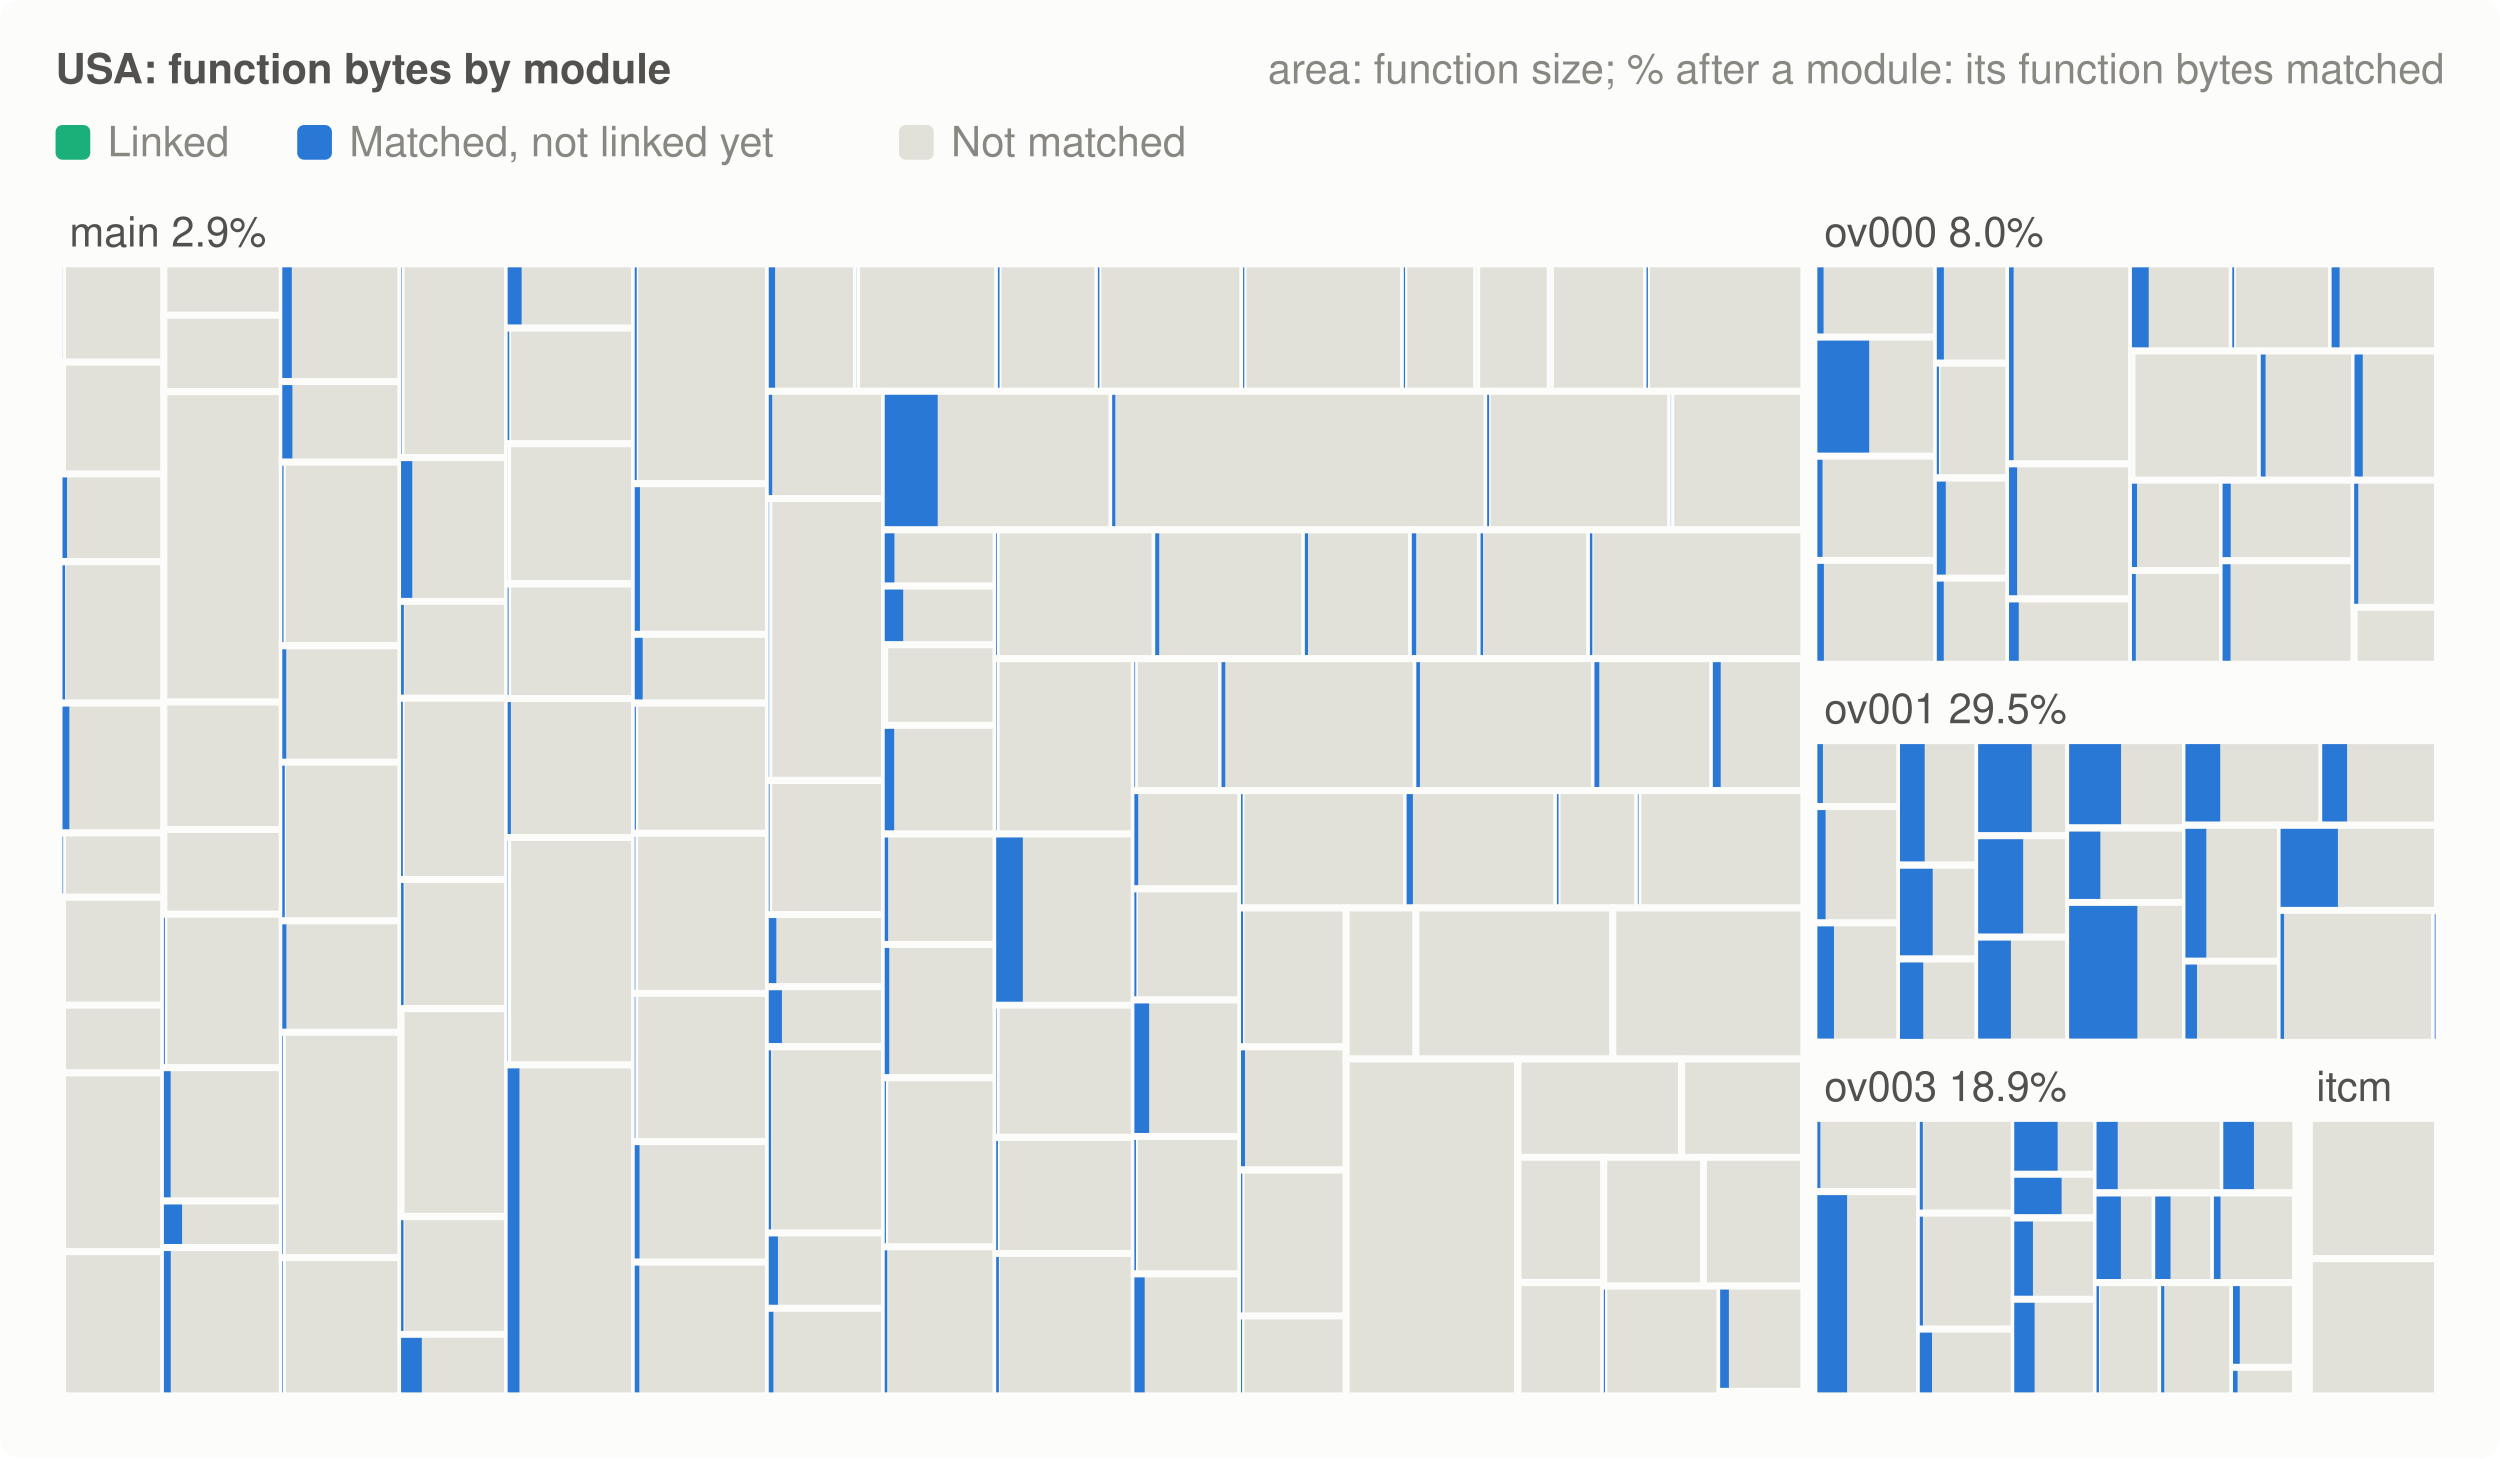
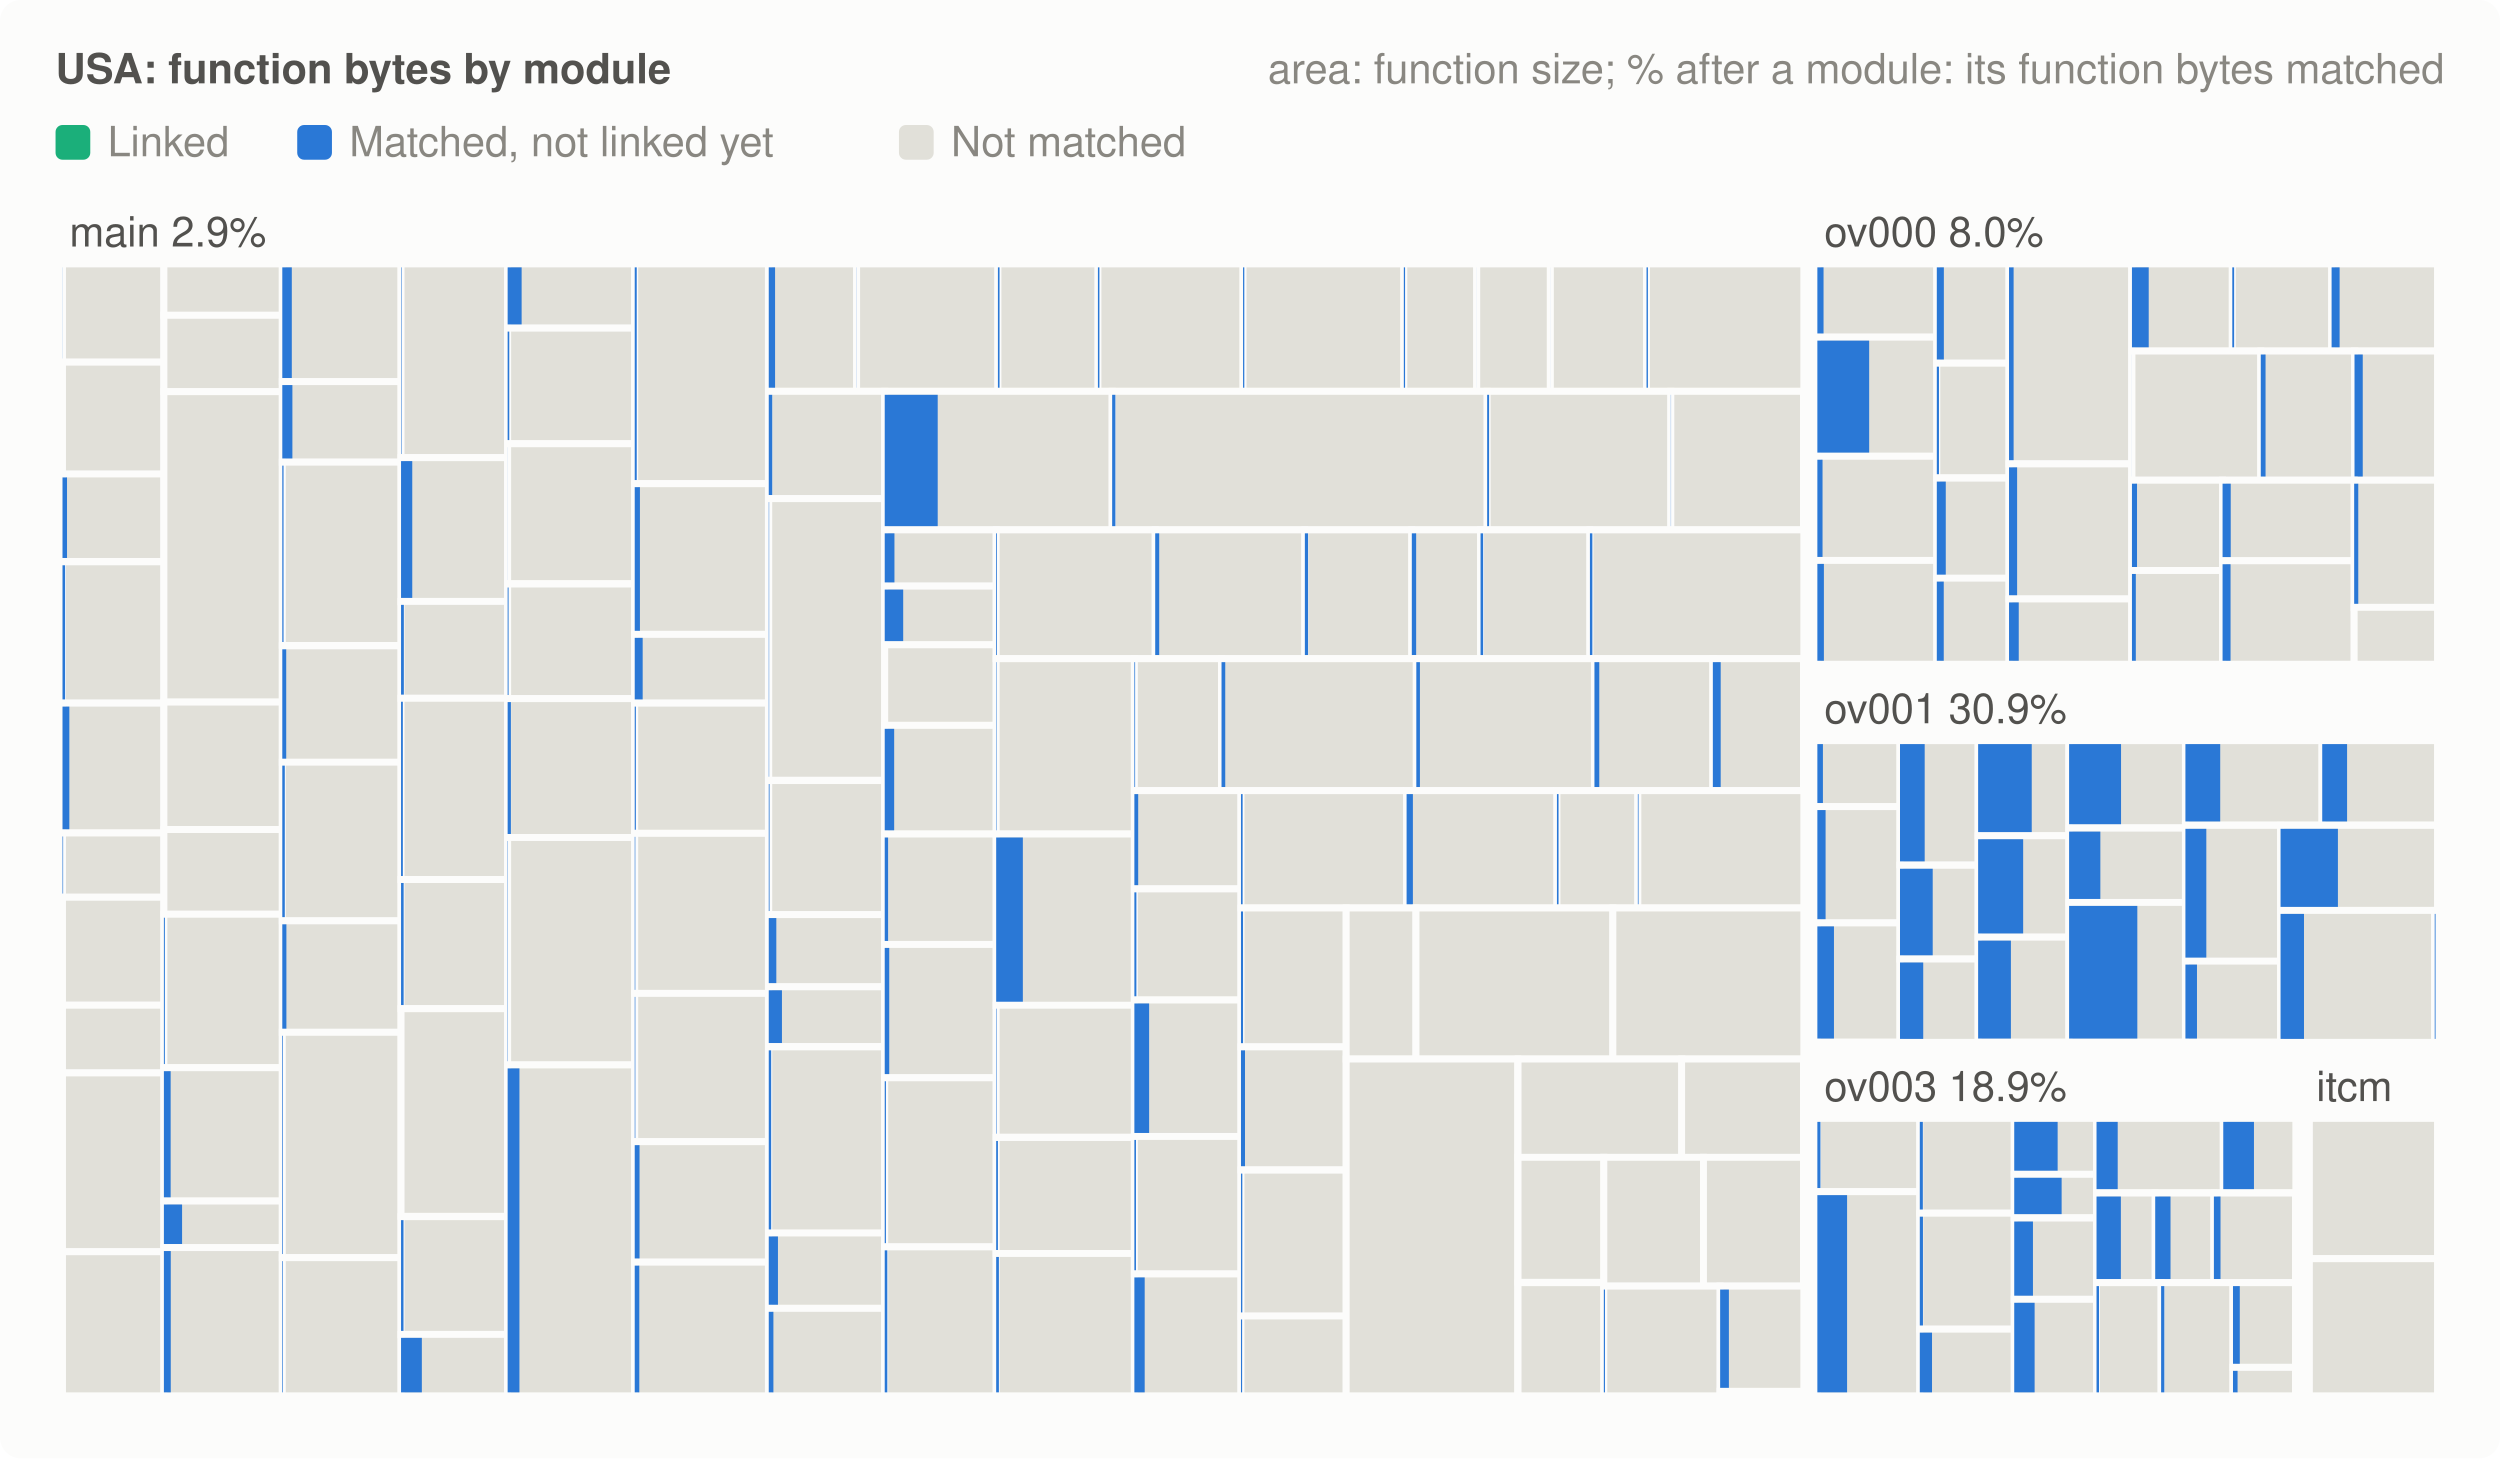
<svg xmlns="http://www.w3.org/2000/svg" viewBox="0 0 720 420" width="720" height="420" role="img" aria-label="Matched and linked code by module (USA)">
  <style>.bg{fill:#fcfcfb}.lbl{fill:#52514e}.muted{fill:#898781}.todo{fill:#e1e0d9}.gap{stroke:#fcfcfb}.matched{fill:#2a78d6}.linked{fill:#1baf7a}@media (prefers-color-scheme: dark){.bg{fill:#1a1a19}.lbl{fill:#c3c2b7}.muted{fill:#898781}.todo{fill:#2c2c2a}.gap{stroke:#1a1a19}.matched{fill:#3987e5}.linked{fill:#199e70}}text{font:12px -apple-system,BlinkMacSystemFont,'Segoe UI',Helvetica,Arial,sans-serif}.head{font-weight:600}</style>
  <rect class="bg" width="720" height="420" rx="6" />
  <text class="lbl head" x="16" y="24">USA: function bytes by module</text>
  <text class="muted" x="704" y="24" text-anchor="end">area: function size; % after a module: its function bytes matched</text>
  <rect class="linked" x="16" y="36" width="10" height="10" rx="2" />
  <text class="muted" x="31" y="45">Linked</text>
  <rect class="matched" x="85.6" y="36" width="10" height="10" rx="2" />
  <text class="muted" x="100.6" y="45">Matched, not linked yet</text>
  <rect class="todo" x="258.9" y="36" width="10" height="10" rx="2" />
  <text class="muted" x="273.9" y="45">Not matched</text>
  <rect class="todo gap" x="18.0" y="76.0" width="29.2" height="28.3" stroke-width="2" />
  <rect class="matched" x="18.0" y="77.0" width="0.03" height="26.3" />
  <rect class="todo gap" x="18.0" y="104.3" width="29.2" height="32.3" stroke-width="2" />
  <rect class="todo gap" x="18.0" y="136.5" width="29.2" height="25.2" stroke-width="2" />
  <rect class="matched" x="18.0" y="137.5" width="1.30" height="23.2" />
  <rect class="todo gap" x="18.0" y="161.8" width="29.2" height="40.7" stroke-width="2" />
  <rect class="matched" x="18.0" y="162.8" width="0.75" height="38.7" />
  <rect class="todo gap" x="18.0" y="202.5" width="29.2" height="37.4" stroke-width="2" />
  <rect class="matched" x="18.0" y="203.5" width="1.97" height="35.4" />
  <rect class="todo gap" x="18.0" y="239.9" width="29.2" height="18.5" stroke-width="2" />
  <rect class="matched" x="18.0" y="240.9" width="0.18" height="16.5" />
  <rect class="todo gap" x="18.0" y="258.4" width="29.2" height="31.1" stroke-width="2" />
  <rect class="todo gap" x="18.0" y="289.5" width="29.2" height="19.5" stroke-width="2" />
  <rect class="todo gap" x="18.0" y="309.0" width="29.2" height="51.5" stroke-width="2" />
  <rect class="todo gap" x="18.0" y="360.5" width="29.2" height="41.5" stroke-width="2" />
  <rect class="todo gap" x="47.2" y="76.0" width="34.1" height="14.8" stroke-width="2" />
  <rect class="todo gap" x="47.2" y="90.8" width="34.1" height="22.0" stroke-width="2" />
  <rect class="todo gap" x="47.2" y="112.8" width="34.1" height="89.4" stroke-width="2" />
  <rect class="todo gap" x="47.2" y="202.2" width="34.1" height="36.7" stroke-width="2" />
  <rect class="todo gap" x="47.2" y="238.9" width="34.1" height="24.4" stroke-width="2" />
  <rect class="todo gap" x="47.2" y="263.3" width="34.1" height="44.2" stroke-width="2" />
  <rect class="matched" x="47.2" y="264.3" width="0.28" height="42.2" />
  <rect class="todo gap" x="47.2" y="307.5" width="34.1" height="38.4" stroke-width="2" />
  <rect class="matched" x="47.2" y="308.5" width="1.95" height="36.4" />
  <rect class="todo gap" x="47.2" y="345.9" width="34.1" height="13.4" stroke-width="2" />
  <rect class="matched" x="47.2" y="346.9" width="5.24" height="11.4" />
  <rect class="todo gap" x="47.2" y="359.3" width="34.1" height="42.7" stroke-width="2" />
  <rect class="matched" x="47.2" y="360.3" width="1.98" height="40.7" />
  <rect class="todo gap" x="81.3" y="76.0" width="34.2" height="33.9" stroke-width="2" />
  <rect class="matched" x="81.3" y="77.0" width="2.74" height="31.9" />
  <rect class="todo gap" x="81.3" y="109.9" width="34.2" height="23.2" stroke-width="2" />
  <rect class="matched" x="81.3" y="110.9" width="2.91" height="21.2" />
  <rect class="todo gap" x="81.3" y="133.1" width="34.2" height="52.8" stroke-width="2" />
  <rect class="matched" x="81.3" y="134.1" width="0.36" height="50.8" />
  <rect class="todo gap" x="81.3" y="186.0" width="34.2" height="33.6" stroke-width="2" />
  <rect class="matched" x="81.3" y="187.0" width="1.13" height="31.6" />
  <rect class="todo gap" x="81.3" y="219.5" width="34.2" height="45.7" stroke-width="2" />
  <rect class="matched" x="81.3" y="220.5" width="0.72" height="43.7" />
  <rect class="todo gap" x="81.3" y="265.2" width="34.2" height="32.1" stroke-width="2" />
  <rect class="matched" x="81.3" y="266.2" width="1.18" height="30.1" />
  <rect class="todo gap" x="81.3" y="297.3" width="34.2" height="64.9" stroke-width="2" />
  <rect class="matched" x="81.3" y="298.3" width="0.20" height="62.9" />
  <rect class="todo gap" x="81.3" y="362.2" width="34.2" height="39.8" stroke-width="2" />
  <rect class="matched" x="81.3" y="363.2" width="0.19" height="37.8" />
  <rect class="todo gap" x="115.5" y="76.0" width="30.7" height="55.8" stroke-width="2" />
  <rect class="matched" x="115.5" y="77.0" width="0.15" height="53.8" />
  <rect class="todo gap" x="115.5" y="131.8" width="30.7" height="41.5" stroke-width="2" />
  <rect class="matched" x="115.5" y="132.8" width="3.23" height="39.5" />
  <rect class="todo gap" x="115.5" y="173.2" width="30.7" height="27.9" stroke-width="2" />
  <rect class="matched" x="115.5" y="174.2" width="0.81" height="25.9" />
  <rect class="todo gap" x="115.5" y="201.1" width="30.7" height="52.2" stroke-width="2" />
  <rect class="matched" x="115.5" y="202.1" width="0.52" height="50.2" />
  <rect class="todo gap" x="115.5" y="253.3" width="30.7" height="37.2" stroke-width="2" />
  <rect class="matched" x="115.5" y="254.3" width="0.75" height="35.2" />
  <rect class="todo gap" x="115.5" y="290.5" width="30.7" height="59.8" stroke-width="2" />
  <rect class="todo gap" x="115.5" y="350.4" width="30.7" height="34.0" stroke-width="2" />
  <rect class="matched" x="115.5" y="351.4" width="0.71" height="32.0" />
  <rect class="todo gap" x="115.5" y="384.3" width="30.7" height="17.7" stroke-width="2" />
  <rect class="matched" x="115.5" y="385.3" width="5.99" height="15.7" />
  <rect class="todo gap" x="146.2" y="76.0" width="36.6" height="18.5" stroke-width="2" />
  <rect class="matched" x="146.2" y="77.0" width="4.03" height="16.5" />
  <rect class="todo gap" x="146.2" y="94.5" width="36.6" height="33.3" stroke-width="2" />
  <rect class="matched" x="146.2" y="95.5" width="0.47" height="31.3" />
  <rect class="todo gap" x="146.2" y="127.8" width="36.6" height="40.3" stroke-width="2" />
  <rect class="matched" x="146.2" y="128.8" width="0.02" height="38.3" />
  <rect class="todo gap" x="146.2" y="168.2" width="36.6" height="33.0" stroke-width="2" />
  <rect class="matched" x="146.2" y="169.2" width="0.27" height="31.0" />
  <rect class="todo gap" x="146.2" y="201.2" width="36.6" height="40.0" stroke-width="2" />
  <rect class="matched" x="146.2" y="202.2" width="0.94" height="38.0" />
  <rect class="todo gap" x="146.2" y="241.2" width="36.6" height="65.5" stroke-width="2" />
  <rect class="matched" x="146.2" y="242.2" width="0.10" height="63.5" />
  <rect class="todo gap" x="146.2" y="306.7" width="36.6" height="95.3" stroke-width="2" />
  <rect class="matched" x="146.2" y="307.7" width="3.40" height="93.3" />
  <rect class="todo gap" x="182.8" y="76.0" width="38.5" height="63.3" stroke-width="2" />
  <rect class="matched" x="182.8" y="77.0" width="0.58" height="61.3" />
  <rect class="todo gap" x="182.8" y="139.3" width="38.5" height="43.4" stroke-width="2" />
  <rect class="matched" x="182.8" y="140.3" width="1.50" height="41.4" />
  <rect class="todo gap" x="182.8" y="182.7" width="38.5" height="19.8" stroke-width="2" />
  <rect class="matched" x="182.8" y="183.7" width="2.29" height="17.8" />
  <rect class="todo gap" x="182.8" y="202.5" width="38.5" height="37.5" stroke-width="2" />
  <rect class="matched" x="182.8" y="203.5" width="0.33" height="35.5" />
  <rect class="todo gap" x="182.8" y="240.0" width="38.5" height="46.1" stroke-width="2" />
  <rect class="matched" x="182.8" y="241.0" width="0.17" height="44.1" />
  <rect class="todo gap" x="182.8" y="286.1" width="38.5" height="42.7" stroke-width="2" />
  <rect class="matched" x="182.8" y="287.1" width="0.18" height="40.7" />
  <rect class="todo gap" x="182.8" y="328.8" width="38.5" height="34.7" stroke-width="2" />
  <rect class="matched" x="182.8" y="329.8" width="1.39" height="32.7" />
  <rect class="todo gap" x="182.8" y="363.5" width="38.5" height="38.5" stroke-width="2" />
  <rect class="matched" x="182.8" y="364.5" width="1.32" height="36.5" />
  <rect class="todo gap" x="221.4" y="76.0" width="25.3" height="36.7" stroke-width="2" />
  <rect class="matched" x="221.4" y="77.0" width="1.82" height="34.7" />
  <rect class="todo gap" x="246.7" y="76.0" width="40.7" height="36.7" stroke-width="2" />
  <rect class="matched" x="246.7" y="77.0" width="0.04" height="34.7" />
  <rect class="todo gap" x="287.4" y="76.0" width="28.9" height="36.7" stroke-width="2" />
  <rect class="matched" x="287.4" y="77.0" width="0.47" height="34.7" />
  <rect class="todo gap" x="316.2" y="76.0" width="41.8" height="36.7" stroke-width="2" />
  <rect class="matched" x="316.2" y="77.0" width="0.43" height="34.7" />
  <rect class="todo gap" x="358.0" y="76.0" width="46.3" height="36.7" stroke-width="2" />
  <rect class="matched" x="358.0" y="77.0" width="0.36" height="34.7" />
  <rect class="todo gap" x="404.3" y="76.0" width="21.0" height="36.7" stroke-width="2" />
  <rect class="matched" x="404.3" y="77.0" width="0.36" height="34.7" />
  <rect class="todo gap" x="425.3" y="76.0" width="21.2" height="36.7" stroke-width="2" />
  <rect class="matched" x="425.3" y="77.0" width="0.01" height="34.7" />
  <rect class="todo gap" x="446.5" y="76.0" width="27.7" height="36.7" stroke-width="2" />
  <rect class="matched" x="446.5" y="77.0" width="0.01" height="34.7" />
  <rect class="todo gap" x="474.2" y="76.0" width="45.3" height="36.7" stroke-width="2" />
  <rect class="matched" x="474.2" y="77.0" width="0.40" height="34.7" />
  <rect class="todo gap" x="221.4" y="112.7" width="33.4" height="30.9" stroke-width="2" />
  <rect class="matched" x="221.4" y="113.7" width="1.00" height="28.9" />
  <rect class="todo gap" x="221.4" y="143.6" width="33.4" height="81.1" stroke-width="2" />
  <rect class="matched" x="221.4" y="144.6" width="0.12" height="79.1" />
  <rect class="todo gap" x="221.4" y="224.8" width="33.4" height="38.6" stroke-width="2" />
  <rect class="matched" x="221.4" y="225.8" width="0.23" height="36.6" />
  <rect class="todo gap" x="221.4" y="263.4" width="33.4" height="20.8" stroke-width="2" />
  <rect class="matched" x="221.4" y="264.4" width="2.18" height="18.8" />
  <rect class="todo gap" x="221.4" y="284.2" width="33.4" height="17.2" stroke-width="2" />
  <rect class="matched" x="221.4" y="285.2" width="3.80" height="15.2" />
  <rect class="todo gap" x="221.4" y="301.5" width="33.4" height="53.7" stroke-width="2" />
  <rect class="matched" x="221.4" y="302.5" width="0.70" height="51.7" />
  <rect class="todo gap" x="221.4" y="355.1" width="33.4" height="21.7" stroke-width="2" />
  <rect class="matched" x="221.4" y="356.1" width="2.65" height="19.7" />
  <rect class="todo gap" x="221.4" y="376.8" width="33.4" height="25.2" stroke-width="2" />
  <rect class="matched" x="221.4" y="377.8" width="1.34" height="23.2" />
  <rect class="todo gap" x="254.8" y="112.7" width="65.5" height="39.9" stroke-width="2" />
  <rect class="matched" x="254.8" y="113.7" width="15.26" height="37.9" />
  <rect class="todo gap" x="320.3" y="112.7" width="108.0" height="39.9" stroke-width="2" />
  <rect class="matched" x="320.3" y="113.7" width="0.93" height="37.9" />
  <rect class="todo gap" x="428.3" y="112.7" width="52.9" height="39.9" stroke-width="2" />
  <rect class="matched" x="428.3" y="113.7" width="0.56" height="37.9" />
  <rect class="todo gap" x="481.2" y="112.7" width="38.2" height="39.9" stroke-width="2" />
  <rect class="matched" x="481.2" y="113.7" width="0.06" height="37.9" />
  <rect class="todo gap" x="254.8" y="152.6" width="32.1" height="16.2" stroke-width="2" />
  <rect class="matched" x="254.8" y="153.6" width="2.80" height="14.2" />
  <rect class="todo gap" x="254.8" y="168.8" width="32.1" height="16.9" stroke-width="2" />
  <rect class="matched" x="254.8" y="169.8" width="5.32" height="14.9" />
  <rect class="todo gap" x="254.8" y="185.7" width="32.1" height="23.2" stroke-width="2" />
  <rect class="todo gap" x="254.8" y="208.9" width="32.1" height="31.3" stroke-width="2" />
  <rect class="matched" x="254.8" y="209.9" width="2.72" height="29.3" />
  <rect class="todo gap" x="254.8" y="240.2" width="32.1" height="31.8" stroke-width="2" />
  <rect class="matched" x="254.8" y="241.2" width="0.98" height="29.8" />
  <rect class="todo gap" x="254.8" y="272.0" width="32.1" height="38.4" stroke-width="2" />
  <rect class="matched" x="254.8" y="273.0" width="1.30" height="36.4" />
  <rect class="todo gap" x="254.8" y="310.4" width="32.1" height="48.7" stroke-width="2" />
  <rect class="matched" x="254.8" y="311.4" width="0.35" height="46.7" />
  <rect class="todo gap" x="254.8" y="359.1" width="32.1" height="42.9" stroke-width="2" />
  <rect class="matched" x="254.8" y="360.1" width="0.75" height="40.9" />
  <rect class="todo gap" x="286.9" y="152.6" width="45.8" height="37.1" stroke-width="2" />
  <rect class="matched" x="286.9" y="153.6" width="0.23" height="35.1" />
  <rect class="todo gap" x="332.7" y="152.6" width="43.1" height="37.1" stroke-width="2" />
  <rect class="matched" x="332.7" y="153.6" width="1.15" height="35.1" />
  <rect class="todo gap" x="375.8" y="152.6" width="30.8" height="37.1" stroke-width="2" />
  <rect class="matched" x="375.8" y="153.6" width="0.92" height="35.1" />
  <rect class="todo gap" x="406.6" y="152.6" width="19.8" height="37.1" stroke-width="2" />
  <rect class="matched" x="406.6" y="153.6" width="1.25" height="35.1" />
  <rect class="todo gap" x="426.4" y="152.6" width="31.5" height="37.1" stroke-width="2" />
  <rect class="matched" x="426.4" y="153.6" width="0.75" height="35.1" />
  <rect class="todo gap" x="457.9" y="152.6" width="61.6" height="37.1" stroke-width="2" />
  <rect class="matched" x="457.9" y="153.6" width="0.70" height="35.1" />
  <rect class="todo gap" x="286.9" y="189.7" width="39.8" height="50.5" stroke-width="2" />
  <rect class="matched" x="286.9" y="190.7" width="0.13" height="48.5" />
  <rect class="todo gap" x="286.9" y="240.2" width="39.8" height="49.4" stroke-width="2" />
  <rect class="matched" x="286.9" y="241.2" width="7.68" height="47.4" />
  <rect class="todo gap" x="286.9" y="289.5" width="39.8" height="38.0" stroke-width="2" />
  <rect class="matched" x="286.9" y="290.5" width="0.14" height="36.0" />
  <rect class="todo gap" x="286.9" y="327.6" width="39.8" height="33.5" stroke-width="2" />
  <rect class="matched" x="286.9" y="328.6" width="0.50" height="31.5" />
  <rect class="todo gap" x="286.9" y="361.0" width="39.8" height="41.0" stroke-width="2" />
  <rect class="matched" x="286.9" y="362.0" width="0.78" height="39.0" />
  <rect class="todo gap" x="326.7" y="189.7" width="25.1" height="38.0" stroke-width="2" />
  <rect class="matched" x="326.7" y="190.7" width="0.21" height="36.0" />
  <rect class="todo gap" x="351.8" y="189.7" width="56.1" height="38.0" stroke-width="2" />
  <rect class="matched" x="351.8" y="190.7" width="1.07" height="36.0" />
  <rect class="todo gap" x="407.9" y="189.7" width="51.3" height="38.0" stroke-width="2" />
  <rect class="matched" x="407.9" y="190.7" width="1.04" height="36.0" />
  <rect class="todo gap" x="459.2" y="189.7" width="34.1" height="38.0" stroke-width="2" />
  <rect class="matched" x="459.2" y="190.7" width="1.39" height="36.0" />
  <rect class="todo gap" x="493.3" y="189.7" width="26.1" height="38.0" stroke-width="2" />
  <rect class="matched" x="493.3" y="190.7" width="2.26" height="36.0" />
  <rect class="todo gap" x="326.7" y="227.7" width="30.7" height="28.3" stroke-width="2" />
  <rect class="matched" x="326.7" y="228.7" width="1.10" height="26.3" />
  <rect class="todo gap" x="326.7" y="256.0" width="30.7" height="32.0" stroke-width="2" />
  <rect class="matched" x="326.7" y="257.0" width="0.58" height="30.0" />
  <rect class="todo gap" x="326.7" y="288.0" width="30.7" height="39.3" stroke-width="2" />
  <rect class="matched" x="326.7" y="289.0" width="4.25" height="37.3" />
  <rect class="todo gap" x="326.7" y="327.3" width="30.7" height="39.6" stroke-width="2" />
  <rect class="matched" x="326.7" y="328.3" width="0.46" height="37.6" />
  <rect class="todo gap" x="326.7" y="366.9" width="30.7" height="35.1" stroke-width="2" />
  <rect class="matched" x="326.7" y="367.9" width="2.97" height="33.1" />
  <rect class="todo gap" x="357.4" y="227.7" width="47.7" height="33.8" stroke-width="2" />
  <rect class="matched" x="357.4" y="228.7" width="0.48" height="31.8" />
  <rect class="todo gap" x="405.1" y="227.7" width="43.3" height="33.8" stroke-width="2" />
  <rect class="matched" x="405.1" y="228.7" width="1.81" height="31.8" />
  <rect class="todo gap" x="448.4" y="227.7" width="23.3" height="33.8" stroke-width="2" />
  <rect class="matched" x="448.4" y="228.7" width="0.46" height="31.8" />
  <rect class="todo gap" x="471.7" y="227.7" width="47.8" height="33.8" stroke-width="2" />
  <rect class="matched" x="471.7" y="228.7" width="0.20" height="31.8" />
  <rect class="todo gap" x="357.4" y="261.5" width="30.3" height="40.0" stroke-width="2" />
  <rect class="matched" x="357.4" y="262.5" width="0.60" height="38.0" />
  <rect class="todo gap" x="357.4" y="301.5" width="30.3" height="35.4" stroke-width="2" />
  <rect class="matched" x="357.4" y="302.5" width="1.16" height="33.4" />
  <rect class="todo gap" x="357.4" y="337.0" width="30.3" height="42.1" stroke-width="2" />
  <rect class="matched" x="357.4" y="338.0" width="0.39" height="40.1" />
  <rect class="todo gap" x="357.4" y="379.0" width="30.3" height="23.0" stroke-width="2" />
  <rect class="matched" x="357.4" y="380.0" width="0.33" height="21.0" />
  <rect class="todo gap" x="387.7" y="261.5" width="20.1" height="43.5" stroke-width="2" />
  <rect class="todo gap" x="407.8" y="261.5" width="56.7" height="43.5" stroke-width="2" />
  <rect class="todo gap" x="464.5" y="261.5" width="55.0" height="43.5" stroke-width="2" />
  <rect class="todo gap" x="387.7" y="305.0" width="49.4" height="97.0" stroke-width="2" />
  <rect class="todo gap" x="437.2" y="305.0" width="47.2" height="28.4" stroke-width="2" />
  <rect class="todo gap" x="484.3" y="305.0" width="35.1" height="28.4" stroke-width="2" />
  <rect class="todo gap" x="437.2" y="333.3" width="24.7" height="36.0" stroke-width="2" />
  <rect class="todo gap" x="437.2" y="369.4" width="24.7" height="32.6" stroke-width="2" />
  <rect class="todo gap" x="461.9" y="333.3" width="28.7" height="37.1" stroke-width="2" />
  <rect class="todo gap" x="490.6" y="333.3" width="28.8" height="37.1" stroke-width="2" />
  <rect class="todo gap" x="461.9" y="370.4" width="33.5" height="31.6" stroke-width="2" />
  <rect class="matched" x="461.9" y="371.4" width="0.33" height="29.6" />
  <rect class="todo gap" x="495.4" y="370.4" width="24.1" height="30.4" stroke-width="2" />
  <rect class="matched" x="495.4" y="371.4" width="2.52" height="28.4" />
  <rect class="todo gap" x="495.4" y="400.7" width="24.1" height="1.3" stroke-width="2" />
  <rect class="matched" x="495.4" y="401.7" width="0.75" height="0.0" />
  <text class="lbl" x="20.0" y="71.0">main 2.9%</text>
  <rect class="todo gap" x="523.4" y="76.0" width="34.4" height="21.1" stroke-width="2" />
  <rect class="matched" x="523.4" y="77.0" width="1.78" height="19.1" />
  <rect class="todo gap" x="523.4" y="97.1" width="34.4" height="34.3" stroke-width="2" />
  <rect class="matched" x="523.4" y="98.1" width="14.92" height="32.3" />
  <rect class="todo gap" x="523.4" y="131.4" width="34.4" height="30.1" stroke-width="2" />
  <rect class="matched" x="523.4" y="132.4" width="1.49" height="28.1" />
  <rect class="todo gap" x="523.4" y="161.4" width="34.4" height="29.9" stroke-width="2" />
  <rect class="matched" x="523.4" y="162.4" width="1.88" height="27.9" />
  <rect class="todo gap" x="557.8" y="76.0" width="20.8" height="28.6" stroke-width="2" />
  <rect class="matched" x="557.8" y="77.0" width="2.03" height="26.6" />
  <rect class="todo gap" x="557.8" y="104.6" width="20.8" height="33.0" stroke-width="2" />
  <rect class="matched" x="557.8" y="105.6" width="0.62" height="31.0" />
  <rect class="todo gap" x="557.8" y="137.7" width="20.8" height="28.9" stroke-width="2" />
  <rect class="matched" x="557.8" y="138.7" width="2.58" height="26.9" />
  <rect class="todo gap" x="557.8" y="166.5" width="20.8" height="24.8" stroke-width="2" />
  <rect class="matched" x="557.8" y="167.5" width="2.00" height="22.8" />
  <rect class="todo gap" x="578.6" y="76.0" width="35.3" height="57.6" stroke-width="2" />
  <rect class="matched" x="578.6" y="77.0" width="1.32" height="55.6" />
  <rect class="todo gap" x="578.6" y="133.6" width="35.3" height="38.9" stroke-width="2" />
  <rect class="matched" x="578.6" y="134.6" width="2.33" height="36.9" />
  <rect class="todo gap" x="578.6" y="172.5" width="35.3" height="18.8" stroke-width="2" />
  <rect class="matched" x="578.6" y="173.5" width="2.80" height="16.8" />
  <rect class="todo gap" x="614.0" y="76.0" width="28.9" height="25.1" stroke-width="2" />
  <rect class="matched" x="614.0" y="77.0" width="4.83" height="23.1" />
  <rect class="todo gap" x="642.9" y="76.0" width="28.7" height="25.1" stroke-width="2" />
  <rect class="matched" x="642.9" y="77.0" width="0.53" height="23.1" />
  <rect class="todo gap" x="671.5" y="76.0" width="30.5" height="25.1" stroke-width="2" />
  <rect class="matched" x="671.5" y="77.0" width="2.31" height="23.1" />
  <rect class="todo gap" x="614.0" y="101.1" width="37.1" height="37.2" stroke-width="2" />
  <rect class="matched" x="614.0" y="102.1" width="0.01" height="35.2" />
  <rect class="todo gap" x="651.1" y="101.1" width="27.1" height="37.2" stroke-width="2" />
  <rect class="matched" x="651.1" y="102.1" width="1.38" height="35.2" />
  <rect class="todo gap" x="678.1" y="101.1" width="23.9" height="37.2" stroke-width="2" />
  <rect class="matched" x="678.1" y="102.1" width="2.37" height="35.2" />
  <rect class="todo gap" x="614.0" y="138.3" width="26.1" height="26.0" stroke-width="2" />
  <rect class="matched" x="614.0" y="139.3" width="1.46" height="24.0" />
  <rect class="todo gap" x="614.0" y="164.3" width="26.1" height="27.0" stroke-width="2" />
  <rect class="matched" x="614.0" y="165.3" width="1.12" height="25.0" />
  <rect class="todo gap" x="640.1" y="138.3" width="37.9" height="23.2" stroke-width="2" />
  <rect class="matched" x="640.1" y="139.3" width="2.35" height="21.2" />
  <rect class="todo gap" x="640.1" y="161.5" width="37.9" height="29.8" stroke-width="2" />
  <rect class="matched" x="640.1" y="162.5" width="2.30" height="27.8" />
  <rect class="todo gap" x="678.0" y="138.3" width="24.0" height="36.7" stroke-width="2" />
  <rect class="matched" x="678.0" y="139.3" width="1.18" height="34.7" />
  <rect class="todo gap" x="678.0" y="174.9" width="24.0" height="16.4" stroke-width="2" />
  <text class="lbl" x="525.4" y="71.0">ov000 8.0%</text>
  <rect class="todo gap" x="523.4" y="213.3" width="23.8" height="19.0" stroke-width="2" />
  <rect class="matched" x="523.4" y="214.3" width="1.60" height="17.0" />
  <rect class="todo gap" x="523.4" y="232.3" width="23.8" height="33.5" stroke-width="2" />
  <rect class="matched" x="523.4" y="233.3" width="2.37" height="31.5" />
  <rect class="todo gap" x="523.4" y="265.8" width="23.8" height="34.3" stroke-width="2" />
  <rect class="matched" x="523.4" y="266.8" width="4.78" height="32.3" />
  <rect class="todo gap" x="547.2" y="213.3" width="22.5" height="35.8" stroke-width="2" />
  <rect class="matched" x="547.2" y="214.3" width="7.11" height="33.8" />
  <rect class="todo gap" x="547.2" y="249.2" width="22.5" height="27.0" stroke-width="2" />
  <rect class="matched" x="547.2" y="250.2" width="9.42" height="25.0" />
  <rect class="todo gap" x="547.2" y="276.2" width="22.5" height="24.0" stroke-width="2" />
  <rect class="matched" x="547.2" y="277.2" width="6.69" height="22.0" />
  <rect class="todo gap" x="569.7" y="213.3" width="26.1" height="27.4" stroke-width="2" />
  <rect class="matched" x="569.7" y="214.3" width="15.44" height="25.4" />
  <rect class="todo gap" x="569.7" y="240.7" width="26.1" height="29.2" stroke-width="2" />
  <rect class="matched" x="569.7" y="241.7" width="12.97" height="27.2" />
  <rect class="todo gap" x="569.7" y="269.9" width="26.1" height="30.2" stroke-width="2" />
  <rect class="matched" x="569.7" y="270.9" width="9.44" height="28.2" />
  <rect class="todo gap" x="595.9" y="213.3" width="33.6" height="25.1" stroke-width="2" />
  <rect class="matched" x="595.9" y="214.3" width="14.96" height="23.1" />
  <rect class="todo gap" x="595.9" y="238.5" width="33.6" height="21.5" stroke-width="2" />
  <rect class="matched" x="595.9" y="239.5" width="9.00" height="19.5" />
  <rect class="todo gap" x="595.9" y="259.9" width="33.6" height="40.2" stroke-width="2" />
  <rect class="matched" x="595.9" y="260.9" width="19.65" height="38.2" />
  <rect class="todo gap" x="629.4" y="213.3" width="39.3" height="24.3" stroke-width="2" />
  <rect class="matched" x="629.4" y="214.3" width="10.02" height="22.3" />
  <rect class="todo gap" x="668.8" y="213.3" width="33.2" height="24.3" stroke-width="2" />
  <rect class="matched" x="668.8" y="214.3" width="7.16" height="22.3" />
  <rect class="todo gap" x="629.4" y="237.7" width="27.4" height="39.2" stroke-width="2" />
  <rect class="matched" x="629.4" y="238.7" width="6.02" height="37.2" />
  <rect class="todo gap" x="629.4" y="276.8" width="27.4" height="23.3" stroke-width="2" />
  <rect class="matched" x="629.4" y="277.8" width="3.33" height="21.3" />
  <rect class="todo gap" x="656.8" y="237.7" width="45.2" height="24.5" stroke-width="2" />
  <rect class="matched" x="656.8" y="238.7" width="16.52" height="22.5" />
  <rect class="todo gap" x="656.8" y="262.2" width="44.4" height="38.0" stroke-width="2" />
-   <rect class="matched" x="656.8" y="263.2" width="1.01" height="36.0" />
+   <rect class="matched" x="656.8" y="263.2" width="6.75" height="36.0" />
  <rect class="todo gap" x="701.2" y="262.2" width="0.8" height="38.0" stroke-width="2" />
  <rect class="matched" x="701.2" y="263.2" width="0.24" height="36.0" />
-   <text class="lbl" x="525.4" y="208.3">ov001 29.5%</text>
+   <text class="lbl" x="525.4" y="208.3">ov001 30.9%</text>
  <rect class="todo gap" x="523.4" y="322.1" width="29.5" height="21.1" stroke-width="2" />
  <rect class="matched" x="523.4" y="323.1" width="0.89" height="19.1" />
  <rect class="todo gap" x="523.4" y="343.2" width="29.5" height="58.8" stroke-width="2" />
  <rect class="matched" x="523.4" y="344.2" width="8.56" height="56.8" />
  <rect class="todo gap" x="552.9" y="322.1" width="27.2" height="27.3" stroke-width="2" />
  <rect class="matched" x="552.9" y="323.1" width="0.88" height="25.3" />
  <rect class="todo gap" x="552.9" y="349.4" width="27.2" height="33.4" stroke-width="2" />
  <rect class="matched" x="552.9" y="350.4" width="0.91" height="31.4" />
  <rect class="todo gap" x="552.9" y="382.8" width="27.2" height="19.2" stroke-width="2" />
  <rect class="matched" x="552.9" y="383.8" width="3.52" height="17.2" />
  <rect class="todo gap" x="580.1" y="322.1" width="23.7" height="16.1" stroke-width="2" />
  <rect class="matched" x="580.1" y="323.1" width="12.50" height="14.1" />
  <rect class="todo gap" x="580.1" y="338.2" width="23.7" height="12.5" stroke-width="2" />
  <rect class="matched" x="580.1" y="339.2" width="13.65" height="10.5" />
  <rect class="todo gap" x="580.1" y="350.8" width="23.7" height="23.4" stroke-width="2" />
  <rect class="matched" x="580.1" y="351.8" width="5.39" height="21.4" />
  <rect class="todo gap" x="580.1" y="374.2" width="23.7" height="27.8" stroke-width="2" />
  <rect class="matched" x="580.1" y="375.2" width="5.87" height="25.8" />
  <rect class="todo gap" x="603.8" y="322.1" width="36.5" height="21.4" stroke-width="2" />
  <rect class="matched" x="603.8" y="323.1" width="6.10" height="19.4" />
  <rect class="todo gap" x="640.3" y="322.1" width="20.9" height="21.4" stroke-width="2" />
  <rect class="matched" x="640.3" y="323.1" width="8.84" height="19.4" />
  <rect class="todo gap" x="603.8" y="343.6" width="16.9" height="25.8" stroke-width="2" />
  <rect class="matched" x="603.8" y="344.6" width="7.01" height="23.8" />
  <rect class="todo gap" x="620.7" y="343.6" width="16.9" height="25.8" stroke-width="2" />
  <rect class="matched" x="620.7" y="344.6" width="4.41" height="23.8" />
  <rect class="todo gap" x="637.6" y="343.6" width="23.5" height="25.8" stroke-width="2" />
  <rect class="matched" x="637.6" y="344.6" width="1.91" height="23.8" />
  <rect class="todo gap" x="603.8" y="369.4" width="18.6" height="32.6" stroke-width="2" />
  <rect class="matched" x="603.8" y="370.4" width="0.72" height="30.6" />
  <rect class="todo gap" x="622.4" y="369.4" width="20.7" height="32.6" stroke-width="2" />
  <rect class="matched" x="622.4" y="370.4" width="0.93" height="30.6" />
  <rect class="todo gap" x="643.1" y="369.4" width="18.0" height="24.4" stroke-width="2" />
  <rect class="matched" x="643.1" y="370.4" width="1.96" height="22.4" />
  <rect class="todo gap" x="643.1" y="393.8" width="18.0" height="8.2" stroke-width="2" />
  <rect class="matched" x="643.1" y="394.8" width="1.32" height="6.2" />
  <text class="lbl" x="525.4" y="317.1">ov003 18.9%</text>
  <rect class="todo gap" x="665.1" y="322.1" width="36.9" height="40.4" stroke-width="2" />
  <rect class="todo gap" x="665.1" y="362.5" width="36.9" height="39.5" stroke-width="2" />
  <text class="lbl" x="667.1" y="317.1">itcm</text>
</svg>
